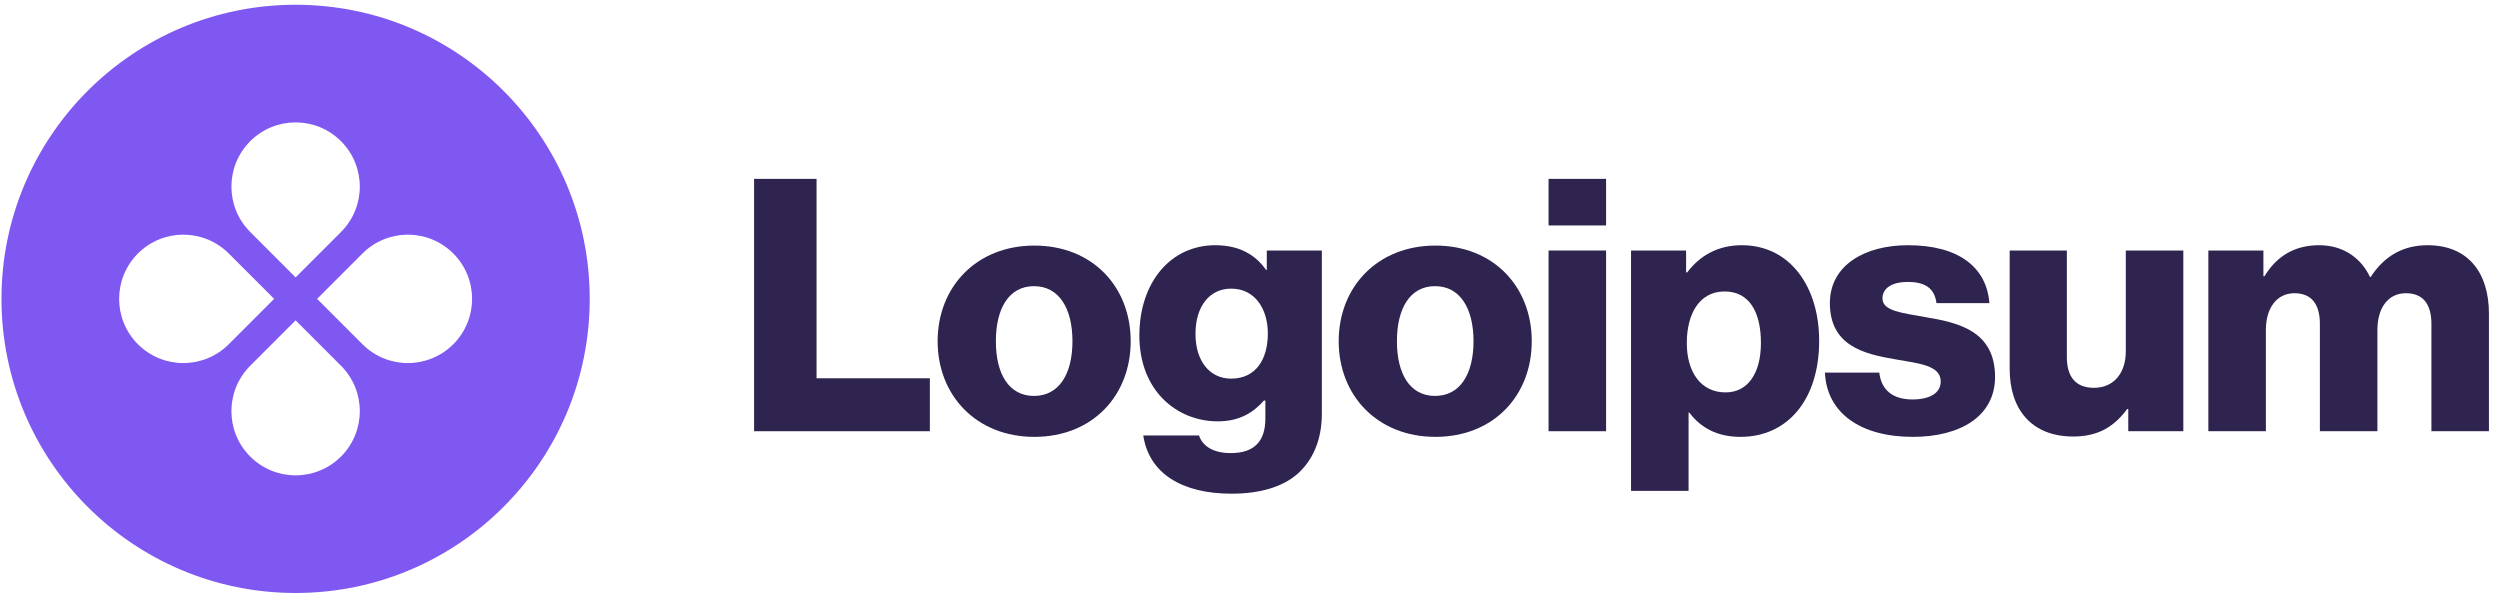
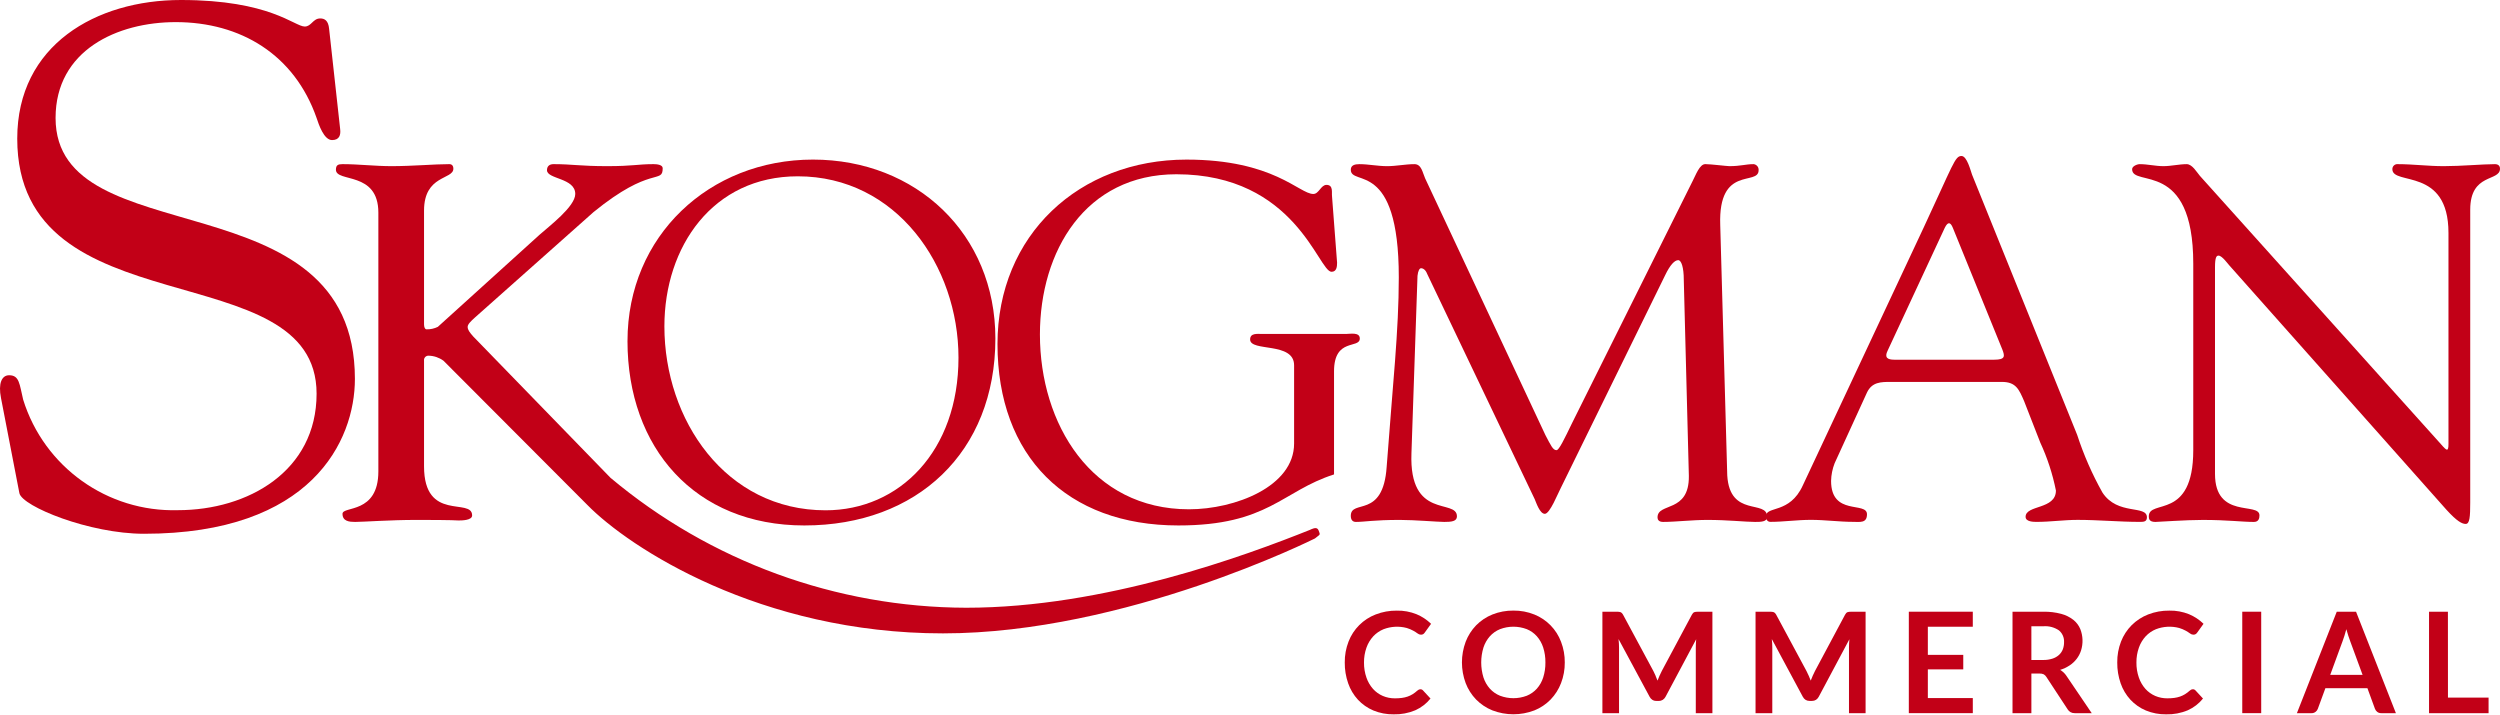
- <svg xmlns="http://www.w3.org/2000/svg" id="logo-52" width="170" height="41" viewBox="0 0 170 41" fill="none">
-   <path d="M51.278 29.323H63.23V25.723H55.526V12.163H51.278V29.323Z" class="cneutral" fill="#2F234F" />
-   <path d="M70.311 26.923C68.607 26.923 67.719 25.435 67.719 23.203C67.719 20.971 68.607 19.459 70.311 19.459C72.015 19.459 72.927 20.971 72.927 23.203C72.927 25.435 72.015 26.923 70.311 26.923ZM70.335 29.707C74.295 29.707 76.887 26.899 76.887 23.203C76.887 19.507 74.295 16.699 70.335 16.699C66.399 16.699 63.759 19.507 63.759 23.203C63.759 26.899 66.399 29.707 70.335 29.707Z" class="cneutral" fill="#2F234F" />
-   <path d="M83.741 33.571C85.565 33.571 87.173 33.163 88.253 32.203C89.237 31.315 89.885 29.971 89.885 28.123V17.035H86.141V18.355H86.093C85.373 17.323 84.269 16.675 82.637 16.675C79.589 16.675 77.477 19.219 77.477 22.819C77.477 26.587 80.045 28.651 82.805 28.651C84.293 28.651 85.229 28.051 85.949 27.235H86.045V28.459C86.045 29.947 85.349 30.811 83.693 30.811C82.397 30.811 81.749 30.259 81.533 29.611H77.741C78.125 32.179 80.357 33.571 83.741 33.571ZM83.717 25.747C82.253 25.747 81.293 24.547 81.293 22.699C81.293 20.827 82.253 19.627 83.717 19.627C85.349 19.627 86.213 21.019 86.213 22.675C86.213 24.403 85.421 25.747 83.717 25.747Z" class="cneutral" fill="#2F234F" />
-   <path d="M97.583 26.923C95.879 26.923 94.991 25.435 94.991 23.203C94.991 20.971 95.879 19.459 97.583 19.459C99.287 19.459 100.199 20.971 100.199 23.203C100.199 25.435 99.287 26.923 97.583 26.923ZM97.607 29.707C101.567 29.707 104.159 26.899 104.159 23.203C104.159 19.507 101.567 16.699 97.607 16.699C93.671 16.699 91.031 19.507 91.031 23.203C91.031 26.899 93.671 29.707 97.607 29.707Z" class="cneutral" fill="#2F234F" />
-   <path d="M105.302 29.323H109.214V17.035H105.302V29.323ZM105.302 15.331H109.214V12.163H105.302V15.331Z" class="cneutral" fill="#2F234F" />
-   <path d="M110.911 33.379H114.823V28.051H114.871C115.639 29.083 116.767 29.707 118.351 29.707C121.567 29.707 123.703 27.163 123.703 23.179C123.703 19.483 121.711 16.675 118.447 16.675C116.767 16.675 115.567 17.419 114.727 18.523H114.655V17.035H110.911V33.379ZM117.343 26.683C115.663 26.683 114.703 25.315 114.703 23.323C114.703 21.331 115.567 19.819 117.271 19.819C118.951 19.819 119.743 21.211 119.743 23.323C119.743 25.411 118.831 26.683 117.343 26.683Z" class="cneutral" fill="#2F234F" />
-   <path d="M130.072 29.707C133.288 29.707 135.664 28.315 135.664 25.627C135.664 22.483 133.12 21.931 130.96 21.571C129.4 21.283 128.008 21.163 128.008 20.299C128.008 19.531 128.752 19.171 129.712 19.171C130.792 19.171 131.536 19.507 131.68 20.611H135.28C135.088 18.187 133.216 16.675 129.736 16.675C126.832 16.675 124.432 18.019 124.432 20.611C124.432 23.491 126.712 24.067 128.848 24.427C130.48 24.715 131.968 24.835 131.968 25.939C131.968 26.731 131.224 27.163 130.048 27.163C128.752 27.163 127.936 26.563 127.792 25.339H124.096C124.216 28.051 126.472 29.707 130.072 29.707Z" class="cneutral" fill="#2F234F" />
-   <path d="M140.978 29.683C142.682 29.683 143.762 29.011 144.65 27.811H144.722V29.323H148.466V17.035H144.554V23.899C144.554 25.363 143.738 26.371 142.394 26.371C141.146 26.371 140.546 25.627 140.546 24.283V17.035H136.658V25.099C136.658 27.835 138.146 29.683 140.978 29.683Z" class="cneutral" fill="#2F234F" />
-   <path d="M150.168 29.323H154.08V22.435C154.08 20.971 154.8 19.939 156.024 19.939C157.2 19.939 157.752 20.707 157.752 22.027V29.323H161.664V22.435C161.664 20.971 162.36 19.939 163.608 19.939C164.784 19.939 165.336 20.707 165.336 22.027V29.323H169.248V21.331C169.248 18.571 167.856 16.675 165.072 16.675C163.488 16.675 162.168 17.347 161.208 18.835H161.16C160.536 17.515 159.312 16.675 157.704 16.675C155.928 16.675 154.752 17.515 153.984 18.787H153.912V17.035H150.168V29.323Z" class="cneutral" fill="#2F234F" />
-   <path fill-rule="evenodd" clip-rule="evenodd" d="M20.101 40.323C31.147 40.323 40.101 31.369 40.101 20.323C40.101 9.278 31.147 0.323 20.101 0.323C9.056 0.323 0.101 9.278 0.101 20.323C0.101 31.369 9.056 40.323 20.101 40.323ZM23.188 15.776C24.893 14.071 24.893 11.307 23.188 9.602C21.483 7.897 18.719 7.897 17.015 9.602C15.31 11.307 15.31 14.071 17.015 15.776L20.101 18.863L23.188 15.776ZM24.649 23.41C26.354 25.115 29.118 25.115 30.823 23.41C32.528 21.705 32.528 18.941 30.823 17.236C29.118 15.531 26.354 15.531 24.649 17.236L21.562 20.323L24.649 23.41ZM23.188 31.045C24.893 29.34 24.893 26.576 23.188 24.871L20.101 21.784L17.015 24.871C15.31 26.576 15.31 29.34 17.015 31.045C18.719 32.749 21.483 32.749 23.188 31.045ZM9.38 23.41C7.675 21.705 7.675 18.941 9.38 17.236C11.085 15.531 13.849 15.531 15.554 17.236L18.641 20.323L15.554 23.41C13.849 25.115 11.085 25.115 9.38 23.41Z" class="ccustom" fill="#7F57F1" />
+ <svg xmlns="http://www.w3.org/2000/svg" width="201.534" height="57.581" viewBox="0 0 201.534 57.581">
+   <defs>
+     <clipPath id="clip-path">
+       <rect id="Rectangle_19" data-name="Rectangle 19" width="201.534" height="57.581" fill="#c20017" />
+     </clipPath>
+   </defs>
+   <g id="Group_3" data-name="Group 3" clip-path="url(#clip-path)">
+     <path id="Path_17" data-name="Path 17" d="M.082,32.093c-.238-1.189.06-1.843.655-1.843.831,0,.831.714,1.129,1.963a12.687,12.687,0,0,0,12.48,8.914c5.648,0,11.175-3.15,11.175-9.389,0-11.472-24.131-5.054-24.131-20.565C1.39,3.625,7.749,0,14.584,0c7.191,0,9.152,2.139,9.984,2.139.536,0,.654-.653,1.248-.653.357,0,.653.178.714.831l.891,8.084c.06.476-.058.891-.653.891-.654,0-1.07-1.248-1.247-1.782C23.736,4.4,19.4,1.783,14.168,1.783c-4.7,0-9.688,2.259-9.688,7.727,0,11.173,24.13,4.636,24.13,21.037,0,4.993-3.506,12.482-17,12.482-4.4,0-9.806-2.2-10.046-3.268Z" transform="translate(0 0)" fill="#c20017" />
+     <path id="Path_18" data-name="Path 18" d="M121.837,50.6c-5.244,2.1-16.593,6.3-27.767,6.3A44.824,44.824,0,0,1,65.395,46.425L54.328,35.031c-.284-.327-.448-.53-.448-.774,0-.2.243-.446.61-.774l9.532-8.473c4.644-3.788,5.581-2.241,5.581-3.543,0-.286-.488-.327-.734-.327-1.3,0-1.629.162-3.747.162-2.158,0-2.81-.162-4.317-.162-.327,0-.53.162-.53.489,0,.733,2.28.612,2.28,1.915,0,1.019-2.117,2.606-2.892,3.3l-8.187,7.413a1.954,1.954,0,0,1-.912.2c-.122,0-.2-.163-.2-.407V24.888c0-2.892,2.364-2.486,2.364-3.38,0-.245-.123-.368-.326-.368-1.222,0-2.949.162-4.661.162-1.344,0-2.647-.162-3.95-.162-.366,0-.53.082-.53.449,0,1.058,3.421.081,3.421,3.461V45.908c0,3.462-2.891,2.77-2.891,3.421,0,.612.57.653,1.017.653.652,0,2.843-.162,4.921-.162,3.136,0,3.289.045,3.412.045.244,0,1.1,0,1.1-.406,0-1.468-3.877.562-3.877-3.959V36.987a.354.354,0,0,1,.367-.406,2.109,2.109,0,0,1,1.2.406l11.6,11.628C66.913,52.065,77.47,58.967,92.2,58.967s29.988-7.655,29.988-7.655c.406-.349.455-.23.292-.64-.117-.288-.358-.195-.647-.078" transform="translate(-16.181 -7.908)" fill="#c20017" />
+     <path id="Path_19" data-name="Path 19" d="M80.815,35.179c0-8.474,6.6-14.625,14.95-14.625,8.31,0,14.706,5.989,14.706,14.422,0,9.165-6.314,15.072-15.4,15.072-8.84,0-14.257-6.274-14.257-14.868M83.789,34c0,7.537,4.929,14.826,12.995,14.826,5.948,0,10.713-4.765,10.713-12.3,0-7.414-5.011-14.624-12.954-14.624C87.7,21.9,83.789,27.562,83.789,34" transform="translate(-30.23 -7.689)" fill="#c20017" />
+     <path id="Path_20" data-name="Path 20" d="M156.574,34.61c.326,0,1.1-.165,1.1.367,0,.854-2.077-.083-2.077,2.646v8.311c-4.2,1.344-5.3,4.114-12.546,4.114-9,0-14.584-5.581-14.584-14.624,0-8.8,6.6-14.869,15.236-14.869,7.047,0,9.083,2.771,10.225,2.771.449,0,.612-.733,1.059-.733.57,0,.408.61.449.936l.407,5.337c0,.327-.04.733-.448.733-1.06,0-2.894-7.862-12.507-7.862-7.332,0-11,6.192-11,12.914,0,7.21,4.156,14.094,12.015,14.094,3.709,0,8.475-1.832,8.475-5.3V37.135c0-1.914-3.545-1.06-3.545-2.079,0-.53.57-.447.938-.447Z" transform="translate(-48.056 -7.689)" fill="#c20017" />
+     <path id="Path_21" data-name="Path 21" d="M204.318,46.233c.205,3.424,3.219,1.915,3.219,3.342,0,.407-.53.407-.977.407-.775,0-2.2-.162-3.83-.162-1.262,0-2.566.162-3.585.162-.366,0-.448-.2-.448-.366,0-1.223,2.566-.327,2.526-3.342l-.409-15.805c0-1.018-.2-1.589-.448-1.589-.284,0-.651.368-1.059,1.224l-8.432,17.19c-.2.366-.854,2.036-1.261,2.036s-.694-.9-.817-1.181L180.124,29.98c-.124-.325-.328-.449-.491-.449-.121,0-.243.205-.285.612l-.488,14.3c-.205,5.417,3.667,3.625,3.667,5.091,0,.407-.45.448-1.02.448-.531,0-2.362-.162-3.586-.162-2.118,0-2.81.162-3.543.162-.286,0-.407-.2-.407-.488,0-1.386,2.606.284,2.891-3.951.49-6.642.978-10.958.978-15.278,0-9.572-3.869-7.29-3.869-8.675,0-.367.326-.449.693-.449.732,0,1.466.162,2.24.162.732,0,1.466-.162,2.2-.162.572,0,.654.694.857,1.14l9.694,20.693c.449.857.612,1.224.9,1.224.2,0,.61-.855,1.261-2.2l9.7-19.473c.245-.448.57-1.425,1.058-1.385.408,0,1.713.162,1.915.162.936,0,1.3-.162,1.957-.162a.457.457,0,0,1,.4.489c0,1.3-3.258-.448-3.094,4.4Z" transform="translate(-65.078 -7.908)" fill="#c20017" />
+     <path id="Path_22" data-name="Path 22" d="M248.246,39.856c-.407-.938-.652-1.55-1.792-1.55h-8.962c-.774,0-1.508,0-1.913.856l-2.608,5.7a4.183,4.183,0,0,0-.286,1.425c0,2.852,2.894,1.632,2.894,2.689,0,.734-.571.612-1.1.612-1.14,0-2.282-.162-3.422-.162-1.1,0-2.2.162-3.259.162-.244,0-.367-.2-.367-.449,0-.856,1.915-.163,2.973-2.485l9.738-20.775c2.4-5.134,2.524-5.785,3.055-5.785.448,0,.732,1.182.853,1.507l8.474,20.977a25.852,25.852,0,0,0,2.036,4.646c1.222,1.874,3.586.976,3.586,2,0,.366-.285.366-.571.366-1.669,0-3.339-.162-5.01-.162-1.1,0-2.2.162-3.3.162-.244,0-.9,0-.9-.407,0-.979,2.445-.571,2.445-2.121A17.16,17.16,0,0,0,249.55,43.2Zm-11-4.074c-.286.57,0,.734.53.734h8.064c.9,0,.856-.285.653-.814L242.5,25.884c-.2-.491-.407-.491-.65,0Z" transform="translate(-85.075 -7.519)" fill="#c20017" />
+     <path id="Path_23" data-name="Path 23" d="M279.525,29.165c0-8.473-4.929-6.11-4.929-7.617,0-.246.408-.407.612-.407.652,0,1.263.161,1.914.161.612,0,1.264-.161,1.873-.161.449,0,.814.652,1.06.938l19.431,21.63c.244.285.408.448.489.448s.123-.122.123-.448V26.68c0-5.335-4.523-3.788-4.523-5.132a.4.4,0,0,1,.449-.407c1.223,0,2.4.161,3.706.161,1.386,0,3.137-.161,4.115-.161.244,0,.407.122.407.367,0,1.058-2.4.325-2.4,3.3V48.393c0,1.182-.041,1.751-.367,1.751-.286,0-.692-.2-1.547-1.14L282.419,29.288c-.083-.081-.571-.774-.856-.774-.164,0-.286.122-.286.937V46.112c0,3.666,3.584,2.239,3.584,3.341,0,.2-.041.53-.447.53-.977,0-2.119-.162-4.114-.162-1.426,0-3.545.162-3.83.162-.489,0-.53-.246-.53-.449,0-1.426,3.585.366,3.585-5.335Z" transform="translate(-102.718 -7.908)" fill="#c20017" />
+     <path id="Path_24" data-name="Path 24" d="M179.289,84.979a.284.284,0,0,1,.215.1l.6.65a3.317,3.317,0,0,1-1.225.945,4.224,4.224,0,0,1-1.744.328,4.129,4.129,0,0,1-1.638-.311,3.606,3.606,0,0,1-1.241-.866,3.786,3.786,0,0,1-.789-1.323,4.953,4.953,0,0,1-.275-1.68,4.509,4.509,0,0,1,.306-1.688,3.808,3.808,0,0,1,2.185-2.183,4.568,4.568,0,0,1,1.706-.309,4.027,4.027,0,0,1,1.592.291,3.747,3.747,0,0,1,1.169.772l-.51.707a.456.456,0,0,1-.116.119.327.327,0,0,1-.195.051.446.446,0,0,1-.266-.1,3.2,3.2,0,0,0-.345-.22,2.765,2.765,0,0,0-.529-.221,3.051,3.051,0,0,0-1.872.1,2.365,2.365,0,0,0-.831.574,2.65,2.65,0,0,0-.543.908,3.5,3.5,0,0,0-.2,1.2,3.594,3.594,0,0,0,.2,1.227,2.7,2.7,0,0,0,.529.905,2.261,2.261,0,0,0,.786.563,2.426,2.426,0,0,0,.973.195,4.152,4.152,0,0,0,.563-.034,2.355,2.355,0,0,0,.464-.108,2.026,2.026,0,0,0,.4-.189,2.517,2.517,0,0,0,.376-.285.516.516,0,0,1,.118-.082.3.3,0,0,1,.136-.031" transform="translate(-64.786 -29.417)" fill="#c20017" />
+     <path id="Path_25" data-name="Path 25" d="M196.573,82.818a4.523,4.523,0,0,1-.3,1.666,3.939,3.939,0,0,1-.842,1.326,3.822,3.822,0,0,1-1.306.874,4.724,4.724,0,0,1-3.385,0,3.853,3.853,0,0,1-1.313-.874,3.915,3.915,0,0,1-.844-1.326,4.776,4.776,0,0,1,0-3.331,3.927,3.927,0,0,1,.844-1.326,3.853,3.853,0,0,1,1.313-.874,4.428,4.428,0,0,1,1.693-.314,4.382,4.382,0,0,1,1.692.317,3.819,3.819,0,0,1,2.148,2.2,4.525,4.525,0,0,1,.3,1.666m-1.561,0a3.82,3.82,0,0,0-.178-1.207,2.555,2.555,0,0,0-.513-.908,2.2,2.2,0,0,0-.81-.571,3.034,3.034,0,0,0-2.158,0,2.223,2.223,0,0,0-.817.571,2.584,2.584,0,0,0-.518.908,4.12,4.12,0,0,0,0,2.415,2.545,2.545,0,0,0,.518.905,2.247,2.247,0,0,0,.817.568,3.042,3.042,0,0,0,2.158,0,2.219,2.219,0,0,0,.81-.568,2.517,2.517,0,0,0,.513-.905,3.82,3.82,0,0,0,.178-1.207" transform="translate(-70.431 -29.417)" fill="#c20017" />
+     <path id="Path_26" data-name="Path 26" d="M210.654,83.944q.082.2.161.393c.053-.136.108-.27.164-.4s.117-.258.182-.379l2.421-4.53a.594.594,0,0,1,.093-.136.294.294,0,0,1,.108-.074.469.469,0,0,1,.133-.028c.048,0,.107-.006.175-.006h1.148v8.178H213.9V81.679c0-.1,0-.205.008-.322s.014-.235.024-.356l-2.471,4.638a.661.661,0,0,1-.221.246.573.573,0,0,1-.317.088h-.209a.57.57,0,0,1-.317-.088.644.644,0,0,1-.22-.246l-2.506-4.654q.023.187.032.365t.009.33v5.282h-1.341V78.783h1.148c.069,0,.127,0,.176.006a.46.46,0,0,1,.132.028.324.324,0,0,1,.111.074.562.562,0,0,1,.1.136l2.444,4.541c.063.121.123.246.178.376" transform="translate(-77.196 -29.47)" fill="#c20017" />
+     <path id="Path_27" data-name="Path 27" d="M230.388,83.944q.083.2.161.393c.053-.136.108-.27.164-.4s.117-.258.181-.379l2.42-4.53a.638.638,0,0,1,.093-.136.316.316,0,0,1,.108-.074.489.489,0,0,1,.133-.028c.049,0,.108-.006.175-.006h1.148v8.178h-1.339V81.679c0-.1,0-.205.008-.322s.015-.235.026-.356l-2.472,4.638a.647.647,0,0,1-.22.246.576.576,0,0,1-.317.088h-.209a.577.577,0,0,1-.318-.088.644.644,0,0,1-.22-.246l-2.5-4.654c.015.125.024.246.031.365s.009.229.009.33v5.282H226.1V78.783h1.148c.068,0,.126,0,.175.006a.469.469,0,0,1,.133.028.325.325,0,0,1,.11.074.562.562,0,0,1,.1.136l2.442,4.541c.064.121.123.246.178.376" transform="translate(-84.579 -29.47)" fill="#c20017" />
+     <path id="Path_28" data-name="Path 28" d="M250.994,78.783v1.211H247.37v2.268h2.856v1.17H247.37v2.313h3.625v1.216h-5.158V78.783Z" transform="translate(-91.96 -29.471)" fill="#c20017" />
+     <path id="Path_29" data-name="Path 29" d="M260.713,83.766v3.2h-1.521V78.783h2.494a5.213,5.213,0,0,1,1.434.173,2.728,2.728,0,0,1,.978.484,1.87,1.87,0,0,1,.56.744,2.6,2.6,0,0,1,.056,1.733,2.246,2.246,0,0,1-.351.667,2.342,2.342,0,0,1-.565.526,2.979,2.979,0,0,1-.767.362,1.506,1.506,0,0,1,.5.469l2.047,3.02h-1.369a.66.66,0,0,1-.336-.079.668.668,0,0,1-.235-.226l-1.719-2.619a.611.611,0,0,0-.213-.209.744.744,0,0,0-.342-.062Zm0-1.092h.95a2.358,2.358,0,0,0,.749-.108,1.444,1.444,0,0,0,.527-.3,1.215,1.215,0,0,0,.308-.45,1.571,1.571,0,0,0,.1-.571,1.163,1.163,0,0,0-.409-.956,1.964,1.964,0,0,0-1.253-.334h-.973Z" transform="translate(-96.956 -29.47)" fill="#c20017" />
+     <path id="Path_30" data-name="Path 30" d="M278.777,84.979a.286.286,0,0,1,.215.1l.6.65a3.3,3.3,0,0,1-1.224.945,4.229,4.229,0,0,1-1.746.328,4.129,4.129,0,0,1-1.637-.311,3.6,3.6,0,0,1-1.241-.866,3.789,3.789,0,0,1-.79-1.323,4.982,4.982,0,0,1-.274-1.68,4.508,4.508,0,0,1,.305-1.688,3.854,3.854,0,0,1,.859-1.321,3.894,3.894,0,0,1,1.326-.863,4.568,4.568,0,0,1,1.706-.309,4.031,4.031,0,0,1,1.592.291,3.726,3.726,0,0,1,1.167.772l-.508.707a.473.473,0,0,1-.116.119.336.336,0,0,1-.2.051.443.443,0,0,1-.265-.1,3.207,3.207,0,0,0-.345-.22,2.789,2.789,0,0,0-.53-.221,3.049,3.049,0,0,0-1.871.1,2.36,2.36,0,0,0-.831.574,2.631,2.631,0,0,0-.543.908,3.473,3.473,0,0,0-.2,1.2,3.565,3.565,0,0,0,.2,1.227,2.69,2.69,0,0,0,.528.905,2.279,2.279,0,0,0,.786.563,2.432,2.432,0,0,0,.974.195,4.12,4.12,0,0,0,.561-.034,2.345,2.345,0,0,0,.465-.108,2.037,2.037,0,0,0,.4-.189,2.491,2.491,0,0,0,.377-.285.514.514,0,0,1,.118-.082.3.3,0,0,1,.136-.031" transform="translate(-102.001 -29.417)" fill="#c20017" />
+     <rect id="Rectangle_18" data-name="Rectangle 18" width="1.527" height="8.178" transform="translate(180.757 49.312)" fill="#c20017" />
+     <path id="Path_31" data-name="Path 31" d="M303.8,86.961h-1.176a.509.509,0,0,1-.325-.1.554.554,0,0,1-.185-.246l-.61-1.668h-3.388l-.612,1.668a.53.53,0,0,1-.178.238.5.5,0,0,1-.325.108h-1.181l3.212-8.178h1.555Zm-5.294-3.088h2.608l-1-2.72c-.045-.121-.1-.263-.149-.427s-.109-.342-.161-.535c-.053.192-.105.371-.155.538s-.1.311-.15.435Z" transform="translate(-110.658 -29.47)" fill="#c20017" />
+     <path id="Path_32" data-name="Path 32" d="M314.364,85.706h3.274v1.256h-4.8V78.783h1.522Z" transform="translate(-117.025 -29.47)" fill="#c20017" />
+   </g>
</svg>
